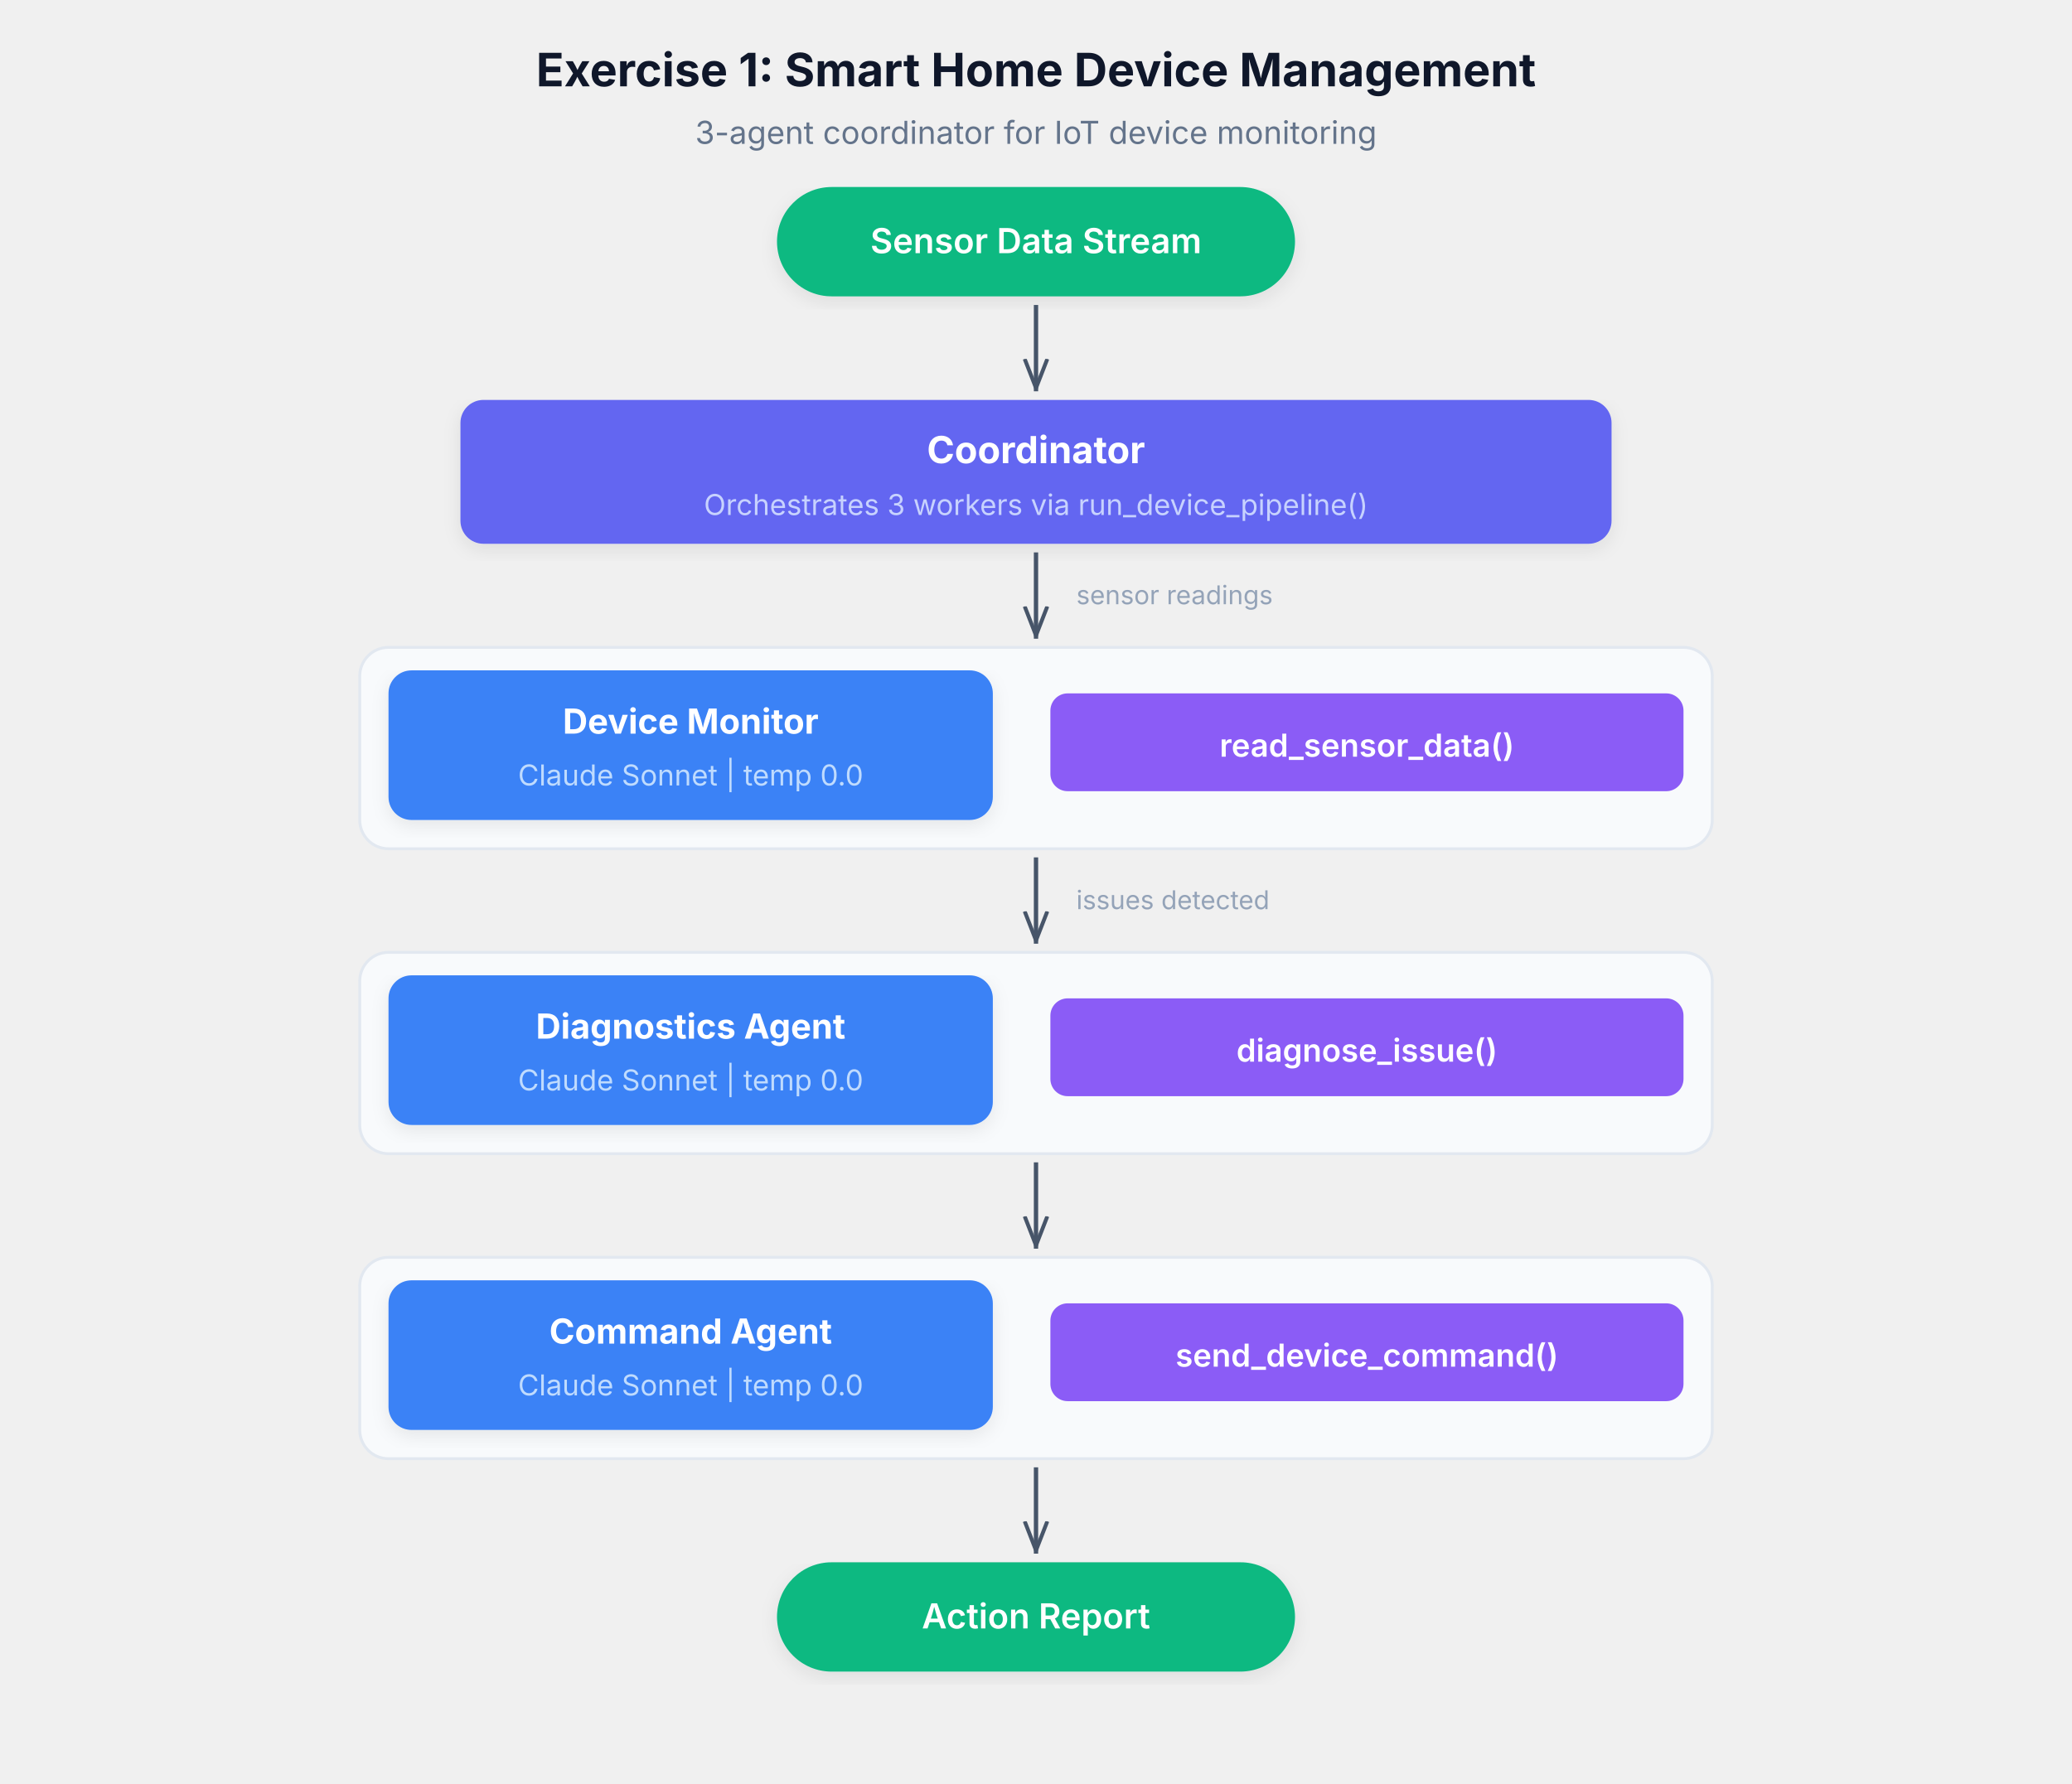
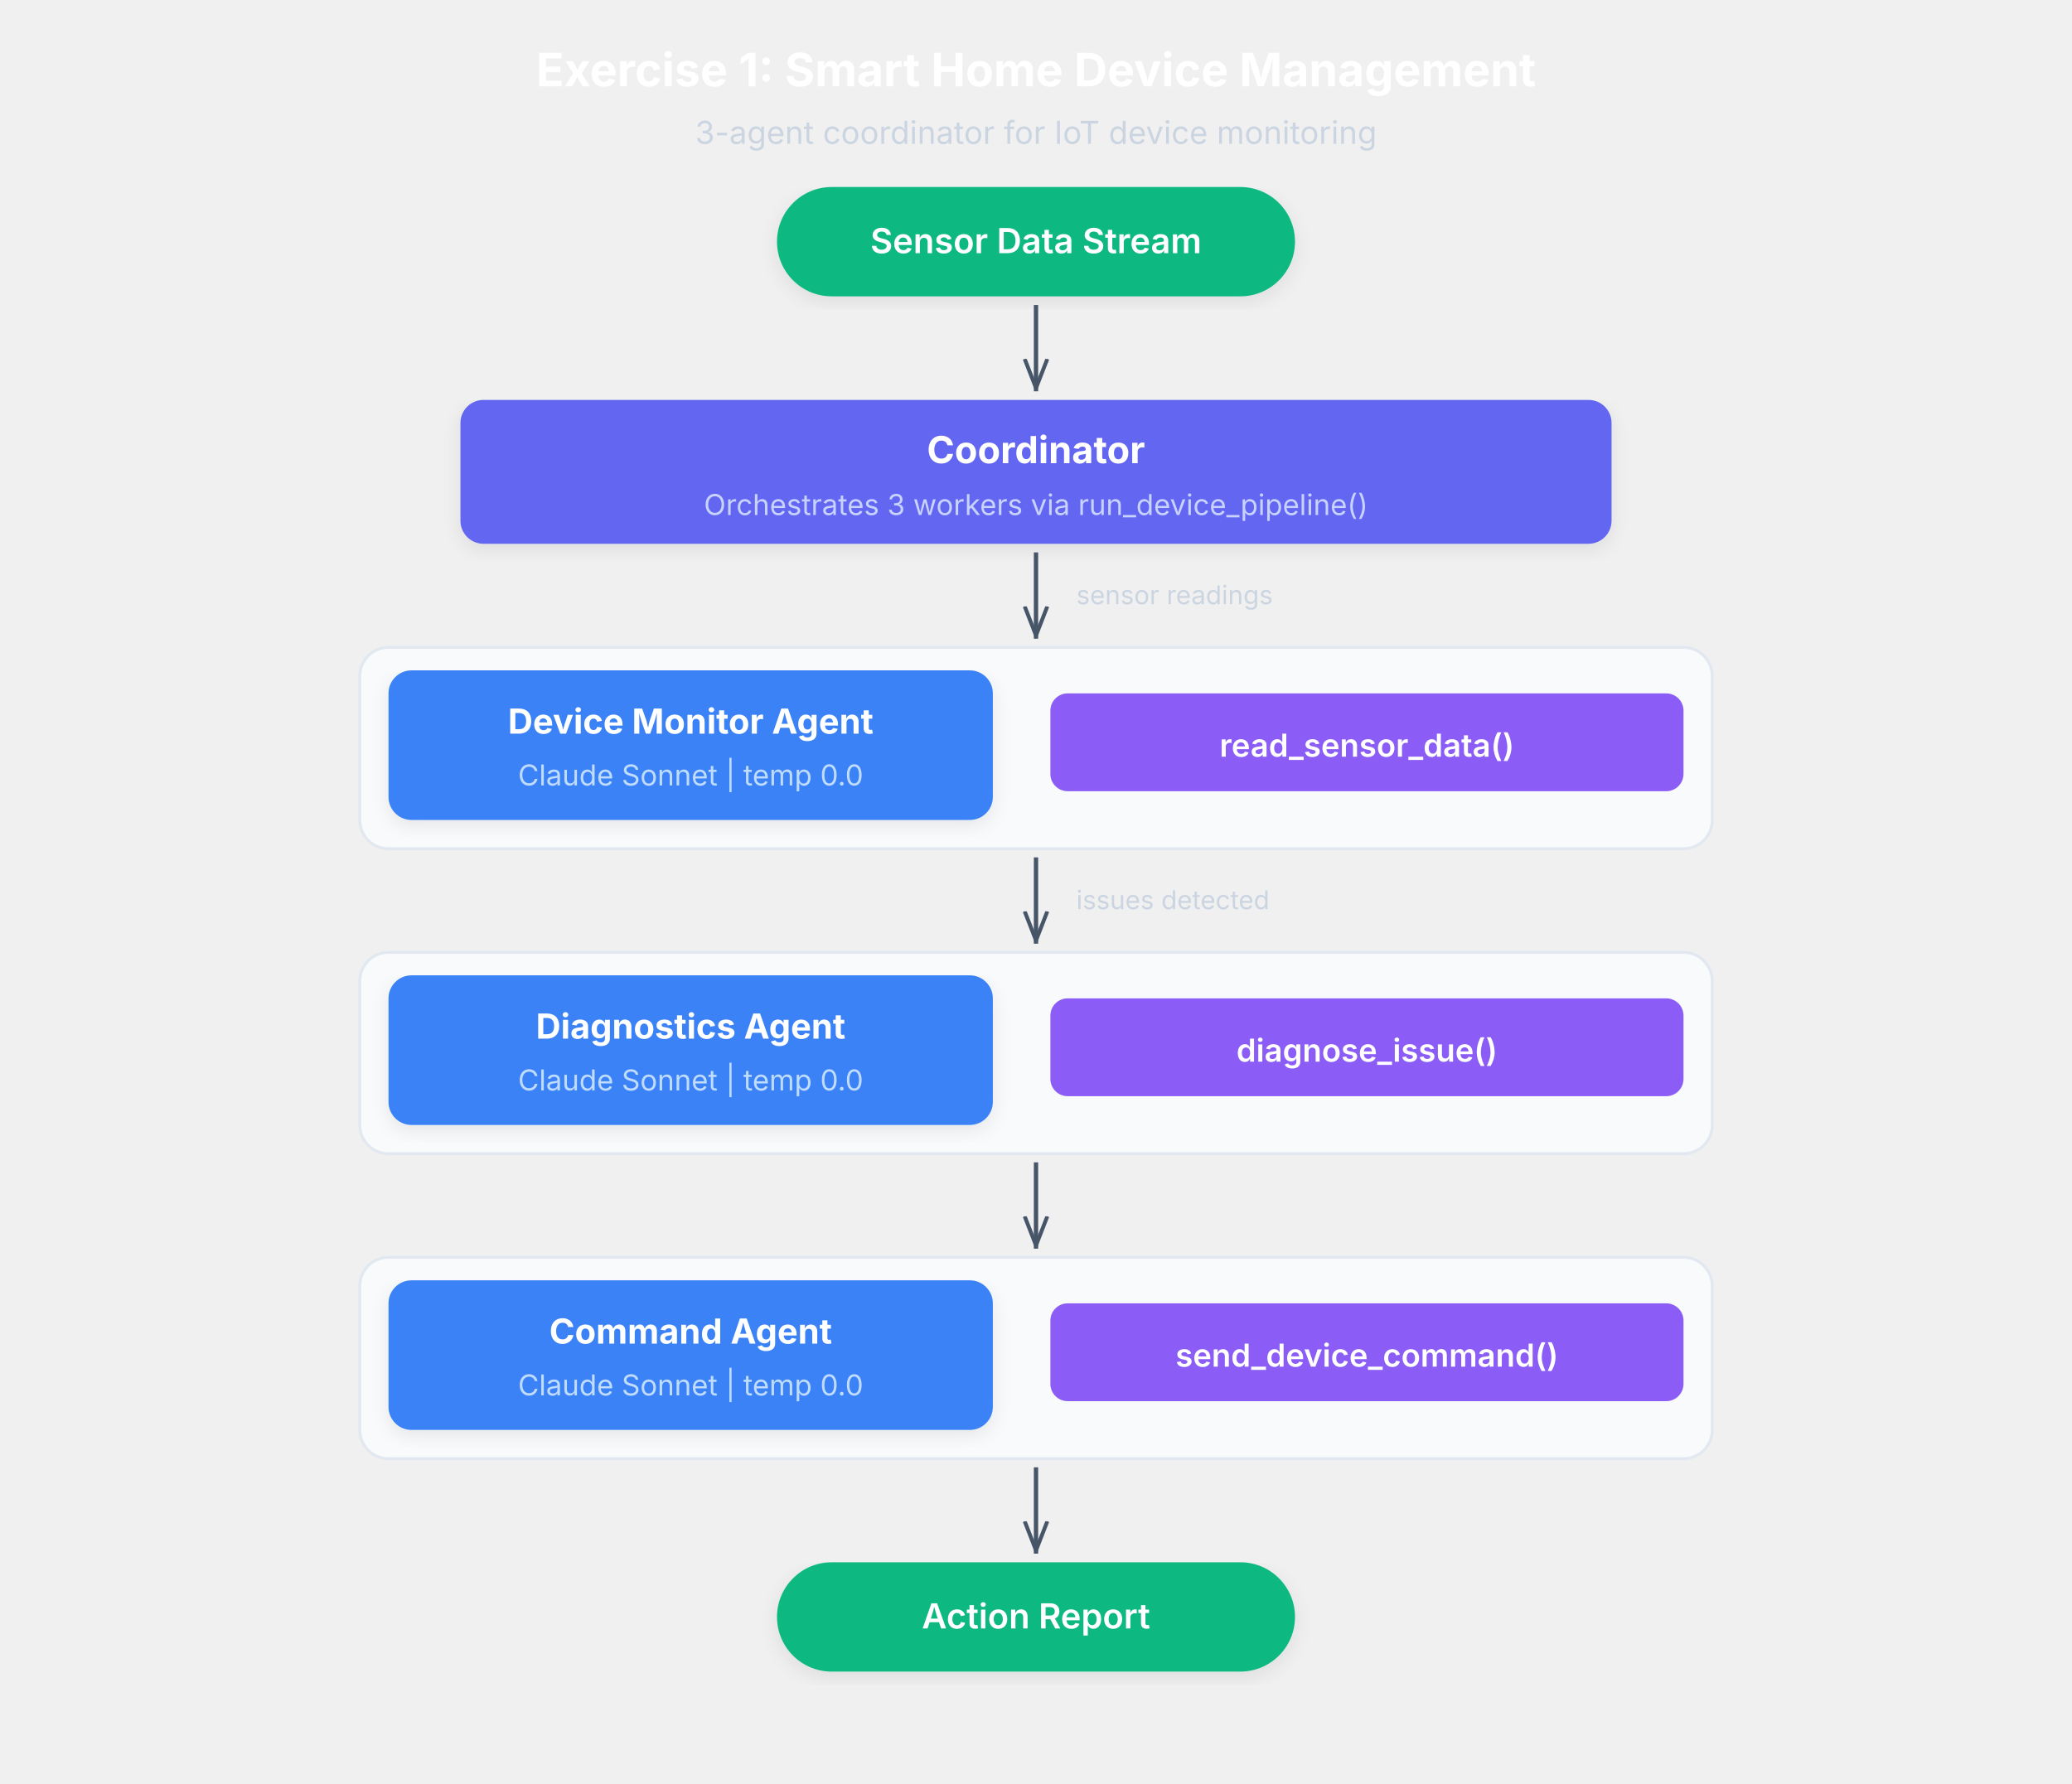
<svg xmlns="http://www.w3.org/2000/svg" viewBox="0 0 720 620" font-family="system-ui, -apple-system, &quot;Segoe UI&quot;, sans-serif">
  <defs>
    <filter id="sh" x="-4%" y="-4%" width="108%" height="116%">
      <feDropShadow dx="0" dy="2" stdDeviation="3" flood-opacity="0.08" />
    </filter>
    <marker id="a" viewBox="0 0 10 8" refX="10" refY="4" markerWidth="8" markerHeight="6" orient="auto">
      <path d="M0,0.5 L9,4 L0,7.5" fill="none" stroke="#475569" stroke-width="1.2" stroke-linejoin="round" />
    </marker>
    <marker id="ah" viewBox="0 0 10 8" refX="10" refY="4" markerWidth="8" markerHeight="6" orient="auto">
      <path d="M0,0.5 L9,4 L0,7.5" fill="none" stroke="#475569" stroke-width="1.2" stroke-linejoin="round" />
    </marker>
  </defs>
-   <text x="360" y="30" text-anchor="middle" font-size="16" font-weight="700" fill="#0f172a">Exercise 1: Smart Home Device Management</text>
-   <text x="360" y="50" text-anchor="middle" font-size="11" fill="#64748b">3-agent coordinator for IoT device monitoring</text>
+   <text x="360" y="30" text-anchor="middle" font-size="16" font-weight="700" fill="#ffffff">Exercise 1: Smart Home Device Management</text>
+   <text x="360" y="50" text-anchor="middle" font-size="11" fill="#cbd5e1">3-agent coordinator for IoT device monitoring</text>
  <rect x="270" y="65" width="180" height="38" rx="19" fill="#10b981" filter="url(#sh)" />
  <text x="360" y="88" text-anchor="middle" font-size="12" font-weight="600" fill="white">Sensor Data Stream</text>
  <rect x="160" y="139" width="400" height="50" rx="8" fill="#6366f1" filter="url(#sh)" />
  <text x="360" y="161" text-anchor="middle" font-size="13" font-weight="700" fill="white">Coordinator</text>
  <text x="360" y="179" text-anchor="middle" font-size="10" fill="#c7d2fe">Orchestrates 3 workers via run_device_pipeline()</text>
  <rect x="125" y="225" width="470" height="70" rx="10" fill="#f8fafc" stroke="#e2e8f0" stroke-width="1" />
  <rect x="135" y="233" width="210" height="52" rx="8" fill="#3b82f6" filter="url(#sh)" />
-   <text x="240" y="255" text-anchor="middle" font-size="12" font-weight="700" fill="white">Device Monitor</text>
+   <text x="240" y="255" text-anchor="middle" font-size="12" font-weight="700" fill="white">Device Monitor Agent</text>
  <text x="240" y="273" text-anchor="middle" font-size="10" fill="#bfdbfe">Claude Sonnet | temp 0.0</text>
  <rect x="365" y="241" width="220" height="34" rx="6" fill="#8b5cf6" />
  <text x="475" y="263" text-anchor="middle" font-size="11" font-weight="600" fill="white">read_sensor_data()</text>
  <rect x="125" y="331" width="470" height="70" rx="10" fill="#f8fafc" stroke="#e2e8f0" stroke-width="1" />
  <rect x="135" y="339" width="210" height="52" rx="8" fill="#3b82f6" filter="url(#sh)" />
  <text x="240" y="361" text-anchor="middle" font-size="12" font-weight="700" fill="white">Diagnostics Agent</text>
  <text x="240" y="379" text-anchor="middle" font-size="10" fill="#bfdbfe">Claude Sonnet | temp 0.0</text>
  <rect x="365" y="347" width="220" height="34" rx="6" fill="#8b5cf6" />
  <text x="475" y="369" text-anchor="middle" font-size="11" font-weight="600" fill="white">diagnose_issue()</text>
  <rect x="125" y="437" width="470" height="70" rx="10" fill="#f8fafc" stroke="#e2e8f0" stroke-width="1" />
  <rect x="135" y="445" width="210" height="52" rx="8" fill="#3b82f6" filter="url(#sh)" />
  <text x="240" y="467" text-anchor="middle" font-size="12" font-weight="700" fill="white">Command Agent</text>
  <text x="240" y="485" text-anchor="middle" font-size="10" fill="#bfdbfe">Claude Sonnet | temp 0.0</text>
  <rect x="365" y="453" width="220" height="34" rx="6" fill="#8b5cf6" />
  <text x="475" y="475" text-anchor="middle" font-size="11" font-weight="600" fill="white">send_device_command()</text>
  <rect x="270" y="543" width="180" height="38" rx="19" fill="#10b981" filter="url(#sh)" />
  <text x="360" y="566" text-anchor="middle" font-size="12" font-weight="600" fill="white">Action Report</text>
  <rect x="192" y="621" width="14" height="14" rx="3" fill="#6366f1" />
-   <text x="210" y="632" font-size="10" fill="#64748b">Coordinator</text>
+   <text x="210" y="632" font-size="10" fill="#e2e8f0">Coordinator</text>
  <rect x="297" y="621" width="14" height="14" rx="3" fill="#3b82f6" />
-   <text x="315" y="632" font-size="10" fill="#64748b">Agent</text>
+   <text x="315" y="632" font-size="10" fill="#e2e8f0">Agent</text>
  <rect x="360" y="621" width="14" height="14" rx="3" fill="#8b5cf6" />
-   <text x="378" y="632" font-size="10" fill="#64748b">Tool</text>
+   <text x="378" y="632" font-size="10" fill="#e2e8f0">Tool</text>
  <rect x="416" y="621" width="14" height="14" rx="3" fill="#10b981" />
-   <text x="434" y="632" font-size="10" fill="#64748b">Input/Output</text>
+   <text x="434" y="632" font-size="10" fill="#e2e8f0">Input/Output</text>
  <g id="arrows">
    <line x1="360" y1="106" x2="360" y2="136" stroke="#475569" stroke-width="1.5" marker-end="url(#a)" />
    <line x1="360" y1="192" x2="360" y2="222" stroke="#475569" stroke-width="1.5" marker-end="url(#a)" />
-     <text x="374" y="210" font-size="9" fill="#94a3b8">sensor readings</text>
+     <text x="374" y="210" font-size="9" fill="#cbd5e1">sensor readings</text>
    <line x1="360" y1="298" x2="360" y2="328" stroke="#475569" stroke-width="1.5" marker-end="url(#a)" />
-     <text x="374" y="316" font-size="9" fill="#94a3b8">issues detected</text>
+     <text x="374" y="316" font-size="9" fill="#cbd5e1">issues detected</text>
    <line x1="360" y1="404" x2="360" y2="434" stroke="#475569" stroke-width="1.5" marker-end="url(#a)" />
    <line x1="360" y1="510" x2="360" y2="540" stroke="#475569" stroke-width="1.5" marker-end="url(#a)" />
  </g>
</svg>
